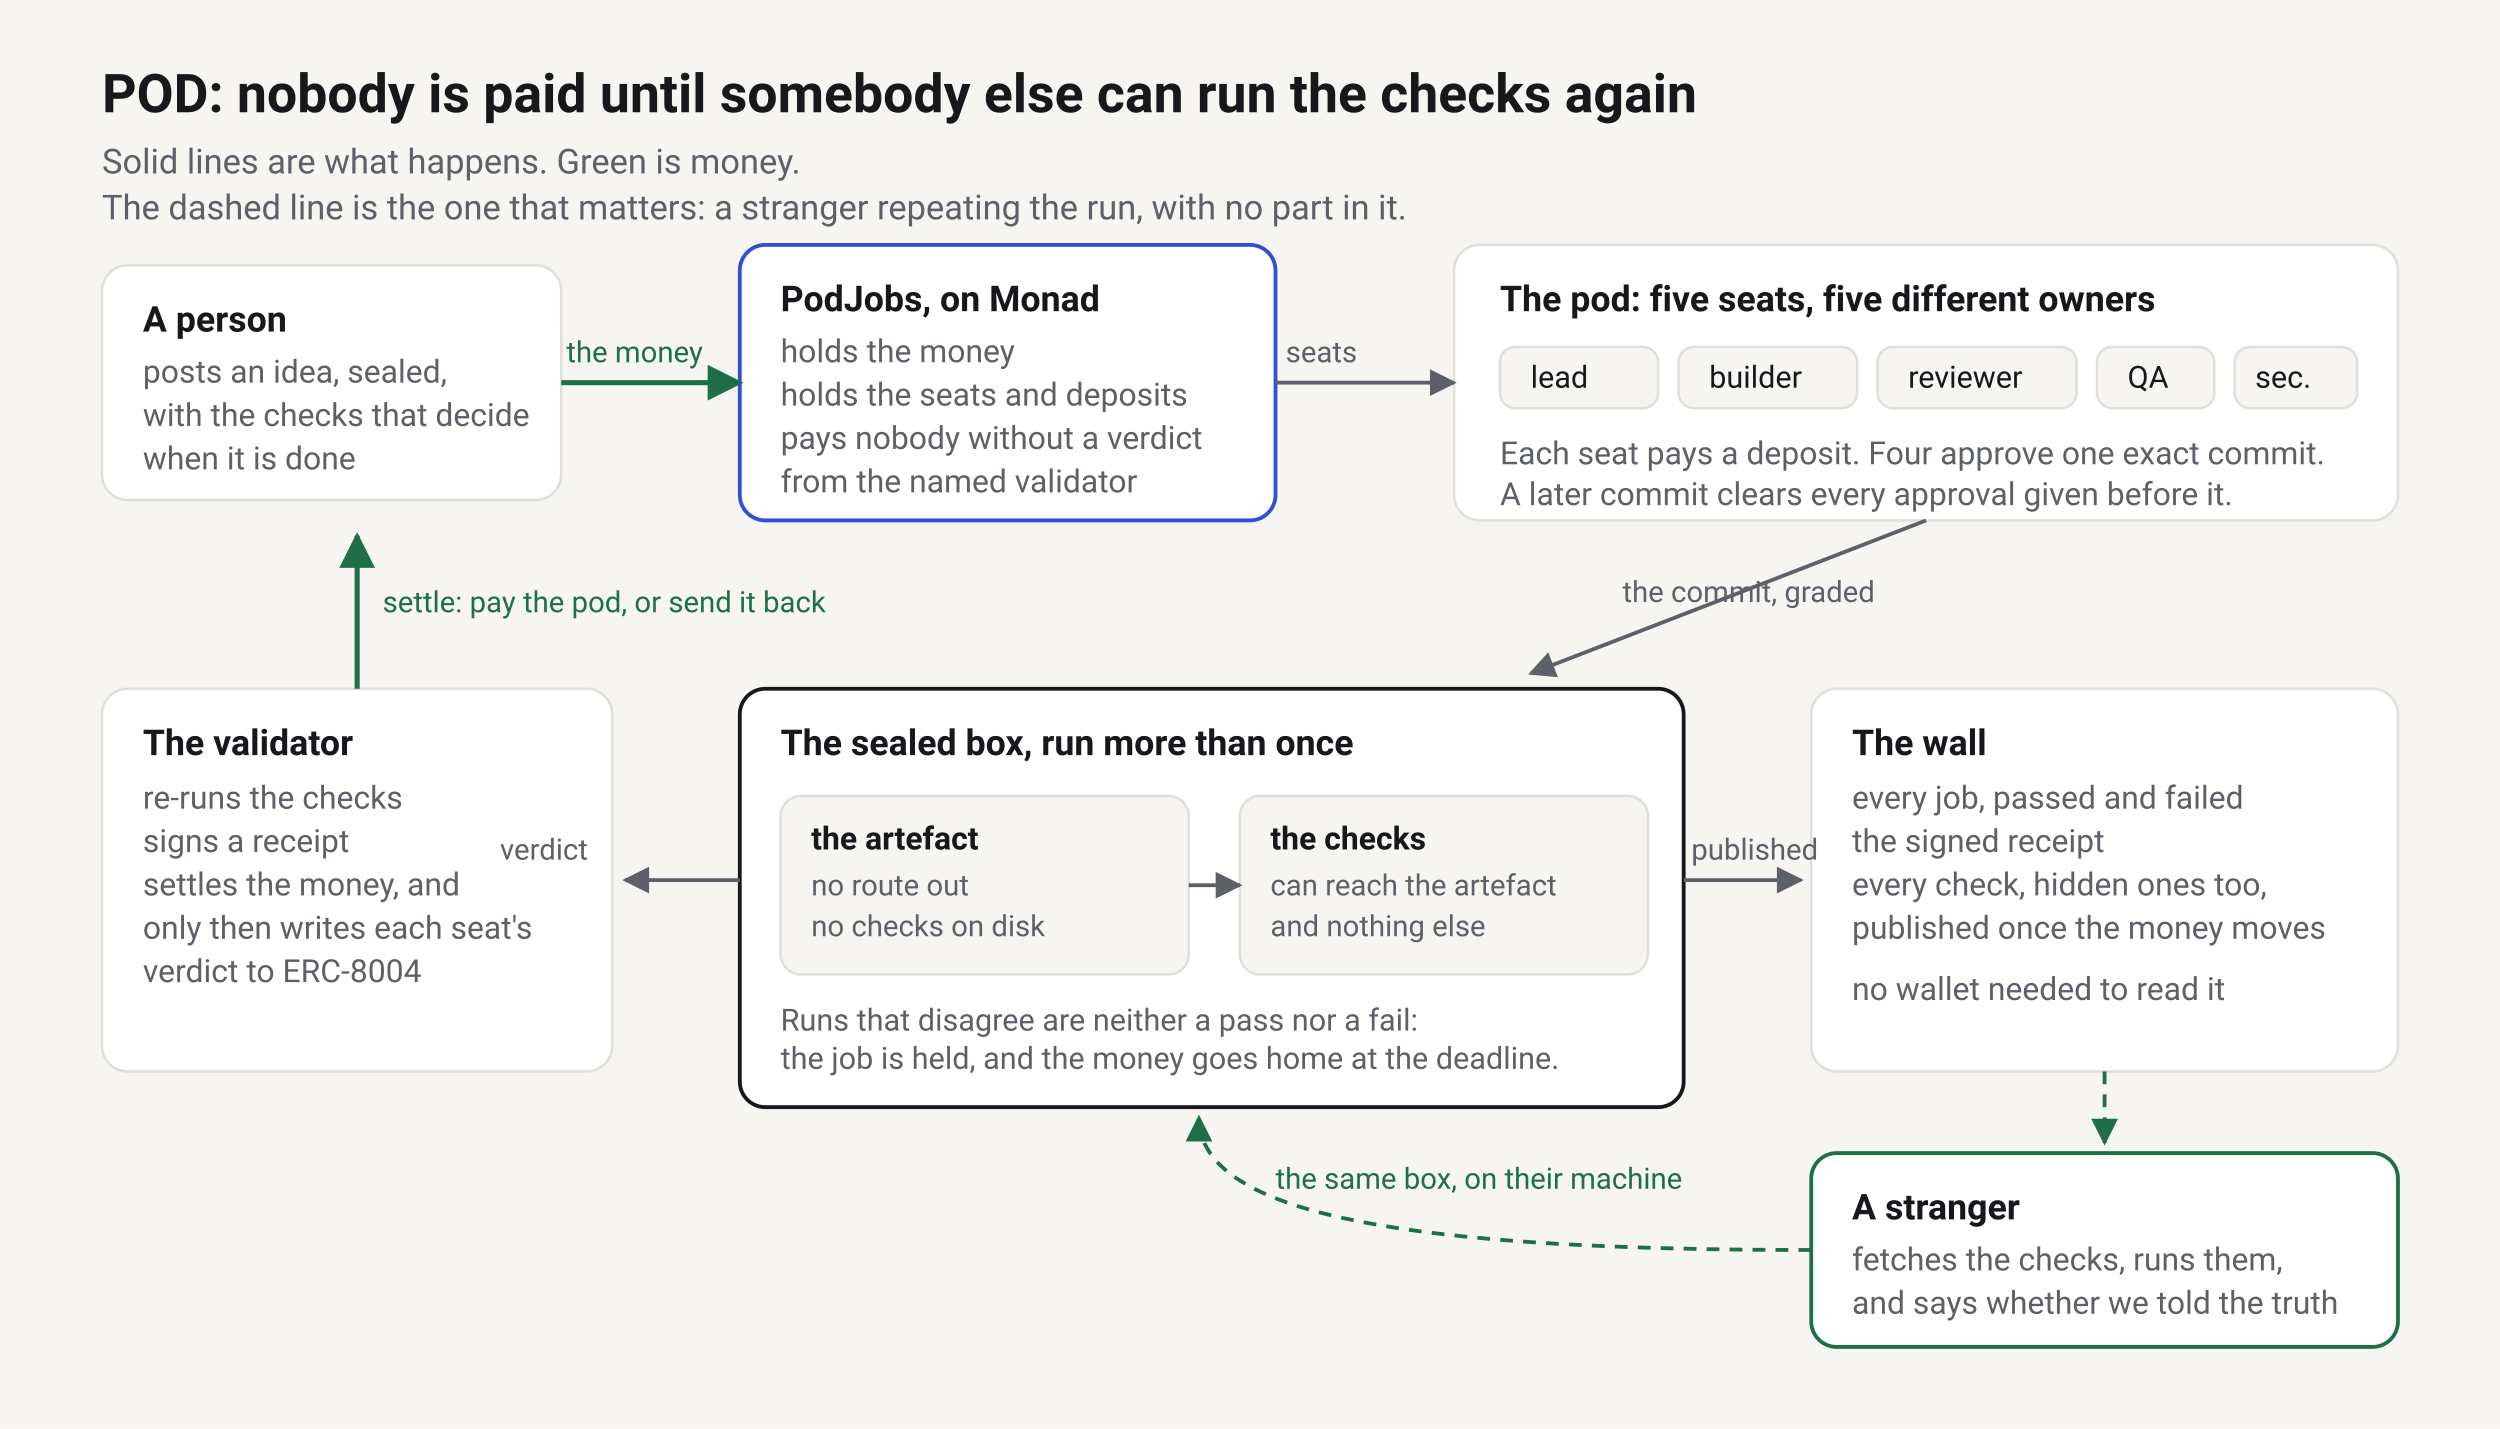
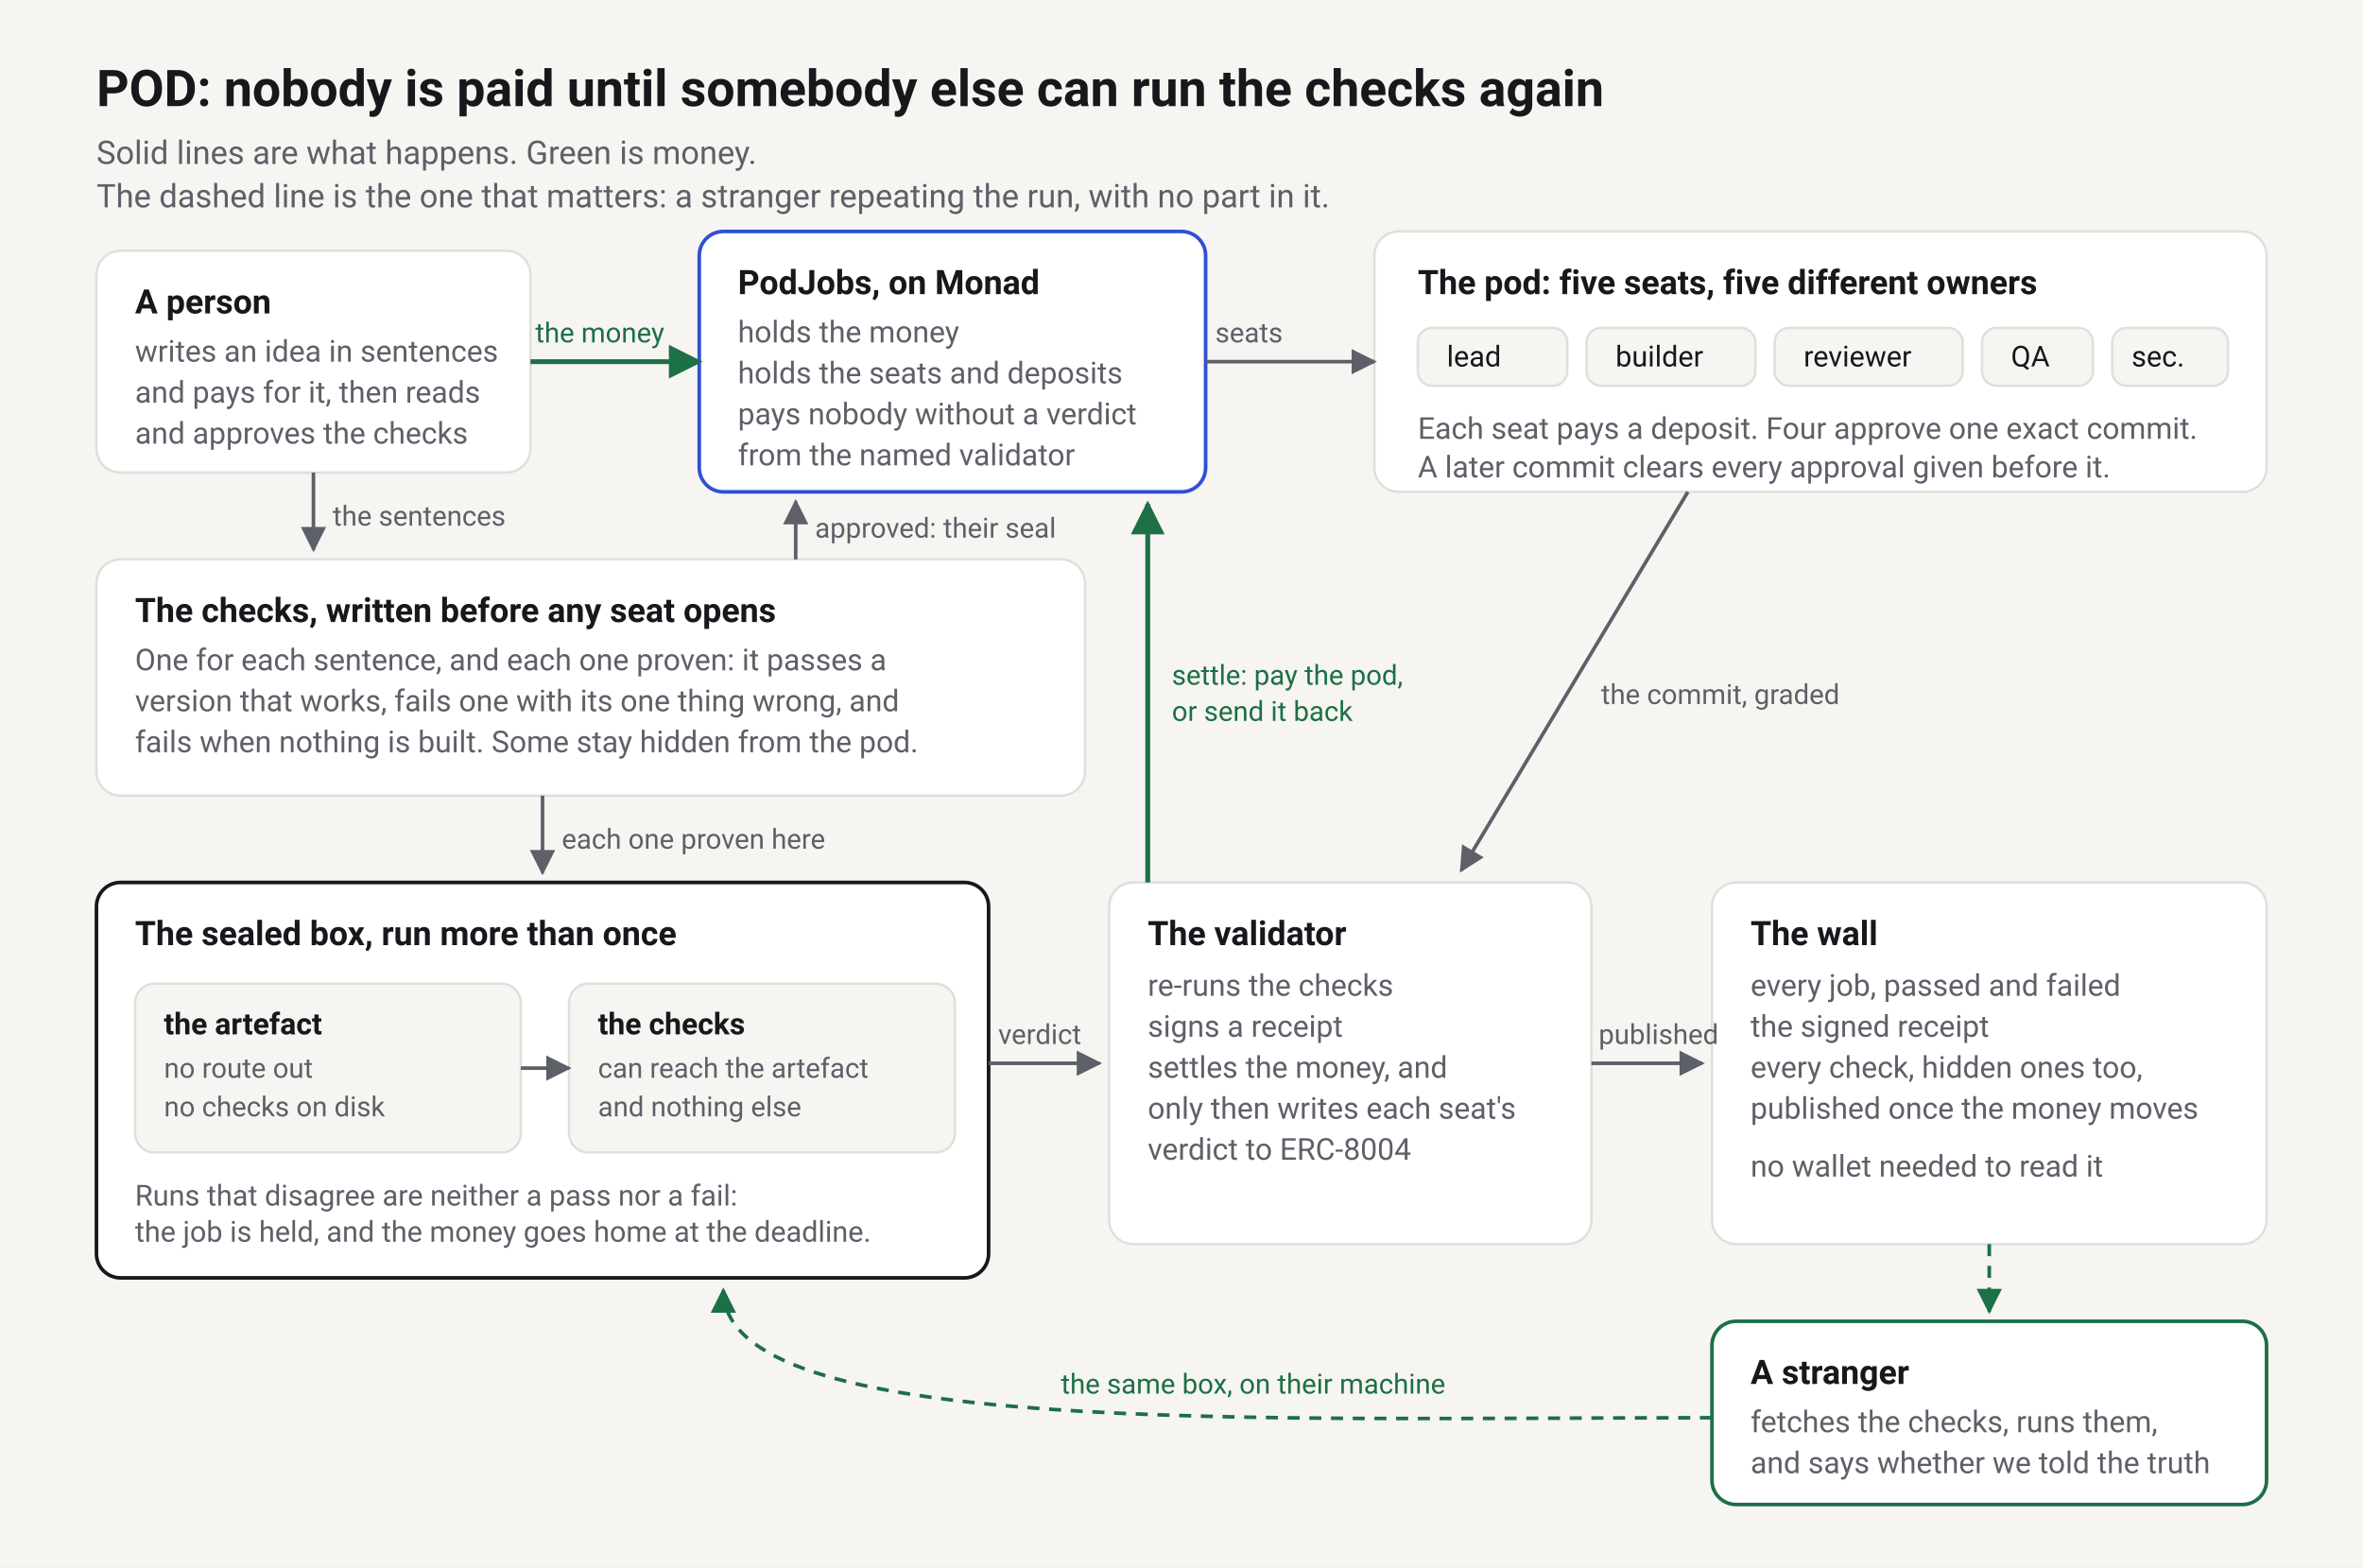
- <svg xmlns="http://www.w3.org/2000/svg" viewBox="0 0 980 560" width="980" height="560" font-family="ui-sans-serif, system-ui, -apple-system, Segoe UI, Roboto, sans-serif">
+ <svg xmlns="http://www.w3.org/2000/svg" viewBox="0 0 980 650" width="980" height="650" font-family="ui-sans-serif, system-ui, -apple-system, Segoe UI, Roboto, sans-serif">
  <defs>
    <marker id="arrow" viewBox="0 0 10 10" refX="9" refY="5" markerWidth="7" markerHeight="7" orient="auto-start-reverse">
      <path d="M 0 0 L 10 5 L 0 10 z" fill="#5d6068" />
    </marker>
    <marker id="arrowMoney" viewBox="0 0 10 10" refX="9" refY="5" markerWidth="7" markerHeight="7" orient="auto-start-reverse">
      <path d="M 0 0 L 10 5 L 0 10 z" fill="#1d6f45" />
    </marker>
  </defs>
-   <rect width="980" height="560" fill="#f6f5f2" />
+   <rect width="980" height="650" fill="#f6f5f2" />
  <text x="40" y="44" font-size="21" font-weight="700" fill="#17181c">POD: nobody is paid until somebody else can run the checks again</text>
  <text x="40" y="68" font-size="13.5" fill="#5d6068">Solid lines are what happens. Green is money.</text>
  <text x="40" y="86" font-size="13.5" fill="#5d6068">The dashed line is the one that matters: a stranger repeating the run, with no part in it.</text>
  <rect x="40" y="104" width="180" height="92" rx="10" fill="#ffffff" stroke="#e0dfda" />
  <text x="56" y="130" font-size="14" font-weight="600" fill="#17181c">A person</text>
-   <text x="56" y="150" font-size="12.5" fill="#5d6068">posts an idea, sealed,</text>
-   <text x="56" y="167" font-size="12.5" fill="#5d6068">with the checks that decide</text>
-   <text x="56" y="184" font-size="12.5" fill="#5d6068">when it is done</text>
+   <text x="56" y="150" font-size="12.5" fill="#5d6068">writes an idea in sentences</text>
+   <text x="56" y="167" font-size="12.5" fill="#5d6068">and pays for it, then reads</text>
+   <text x="56" y="184" font-size="12.5" fill="#5d6068">and approves the checks</text>
  <rect x="290" y="96" width="210" height="108" rx="10" fill="#ffffff" stroke="#2f4fd4" stroke-width="1.5" />
  <text x="306" y="122" font-size="14" font-weight="600" fill="#17181c">PodJobs, on Monad</text>
  <text x="306" y="142" font-size="12.5" fill="#5d6068">holds the money</text>
  <text x="306" y="159" font-size="12.5" fill="#5d6068">holds the seats and deposits</text>
  <text x="306" y="176" font-size="12.5" fill="#5d6068">pays nobody without a verdict</text>
  <text x="306" y="193" font-size="12.5" fill="#5d6068">from the named validator</text>
  <rect x="570" y="96" width="370" height="108" rx="10" fill="#ffffff" stroke="#e0dfda" />
  <text x="588" y="122" font-size="14" font-weight="600" fill="#17181c">The pod: five seats, five different owners</text>
  <g font-size="12" fill="#17181c">
    <rect x="588" y="136" width="62" height="24" rx="6" fill="#f6f5f2" stroke="#e0dfda" />
    <text x="600" y="152">lead</text>
    <rect x="658" y="136" width="70" height="24" rx="6" fill="#f6f5f2" stroke="#e0dfda" />
    <text x="670" y="152">builder</text>
    <rect x="736" y="136" width="78" height="24" rx="6" fill="#f6f5f2" stroke="#e0dfda" />
    <text x="748" y="152">reviewer</text>
    <rect x="822" y="136" width="46" height="24" rx="6" fill="#f6f5f2" stroke="#e0dfda" />
    <text x="834" y="152">QA</text>
    <rect x="876" y="136" width="48" height="24" rx="6" fill="#f6f5f2" stroke="#e0dfda" />
    <text x="884" y="152">sec.</text>
  </g>
  <text x="588" y="182" font-size="12.5" fill="#5d6068">Each seat pays a deposit. Four approve one exact commit.</text>
  <text x="588" y="198" font-size="12.5" fill="#5d6068">A later commit clears every approval given before it.</text>
-   <rect x="290" y="270" width="370" height="164" rx="10" fill="#ffffff" stroke="#17181c" stroke-width="1.5" />
-   <text x="306" y="296" font-size="14" font-weight="600" fill="#17181c">The sealed box, run more than once</text>
-   <rect x="306" y="312" width="160" height="70" rx="8" fill="#f6f5f2" stroke="#e0dfda" />
-   <text x="318" y="333" font-size="12.5" font-weight="600" fill="#17181c">the artefact</text>
-   <text x="318" y="351" font-size="11.5" fill="#5d6068">no route out</text>
-   <text x="318" y="367" font-size="11.5" fill="#5d6068">no checks on disk</text>
-   <rect x="486" y="312" width="160" height="70" rx="8" fill="#f6f5f2" stroke="#e0dfda" />
-   <text x="498" y="333" font-size="12.5" font-weight="600" fill="#17181c">the checks</text>
-   <text x="498" y="351" font-size="11.5" fill="#5d6068">can reach the artefact</text>
-   <text x="498" y="367" font-size="11.5" fill="#5d6068">and nothing else</text>
-   <line x1="466" y1="347" x2="486" y2="347" stroke="#5d6068" stroke-width="1.5" marker-end="url(#arrow)" />
-   <text x="306" y="404" font-size="12" fill="#5d6068">Runs that disagree are neither a pass nor a fail:</text>
-   <text x="306" y="419" font-size="12" fill="#5d6068">the job is held, and the money goes home at the deadline.</text>
-   <rect x="710" y="270" width="230" height="150" rx="10" fill="#ffffff" stroke="#e0dfda" />
-   <text x="726" y="296" font-size="14" font-weight="600" fill="#17181c">The wall</text>
-   <text x="726" y="317" font-size="12.5" fill="#5d6068">every job, passed and failed</text>
-   <text x="726" y="334" font-size="12.5" fill="#5d6068">the signed receipt</text>
-   <text x="726" y="351" font-size="12.5" fill="#5d6068">every check, hidden ones too,</text>
-   <text x="726" y="368" font-size="12.5" fill="#5d6068">published once the money moves</text>
-   <text x="726" y="392" font-size="12.5" fill="#5d6068">no wallet needed to read it</text>
-   <rect x="710" y="452" width="230" height="76" rx="10" fill="#ffffff" stroke="#1d6f45" stroke-width="1.5" />
-   <text x="726" y="478" font-size="14" font-weight="600" fill="#17181c">A stranger</text>
-   <text x="726" y="498" font-size="12.5" fill="#5d6068">fetches the checks, runs them,</text>
-   <text x="726" y="515" font-size="12.5" fill="#5d6068">and says whether we told the truth</text>
-   <rect x="40" y="270" width="200" height="150" rx="10" fill="#ffffff" stroke="#e0dfda" />
-   <text x="56" y="296" font-size="14" font-weight="600" fill="#17181c">The validator</text>
-   <text x="56" y="317" font-size="12.5" fill="#5d6068">re-runs the checks</text>
-   <text x="56" y="334" font-size="12.5" fill="#5d6068">signs a receipt</text>
-   <text x="56" y="351" font-size="12.5" fill="#5d6068">settles the money, and</text>
-   <text x="56" y="368" font-size="12.5" fill="#5d6068">only then writes each seat's</text>
-   <text x="56" y="385" font-size="12.5" fill="#5d6068">verdict to ERC-8004</text>
+   <rect x="40" y="232" width="410" height="98" rx="10" fill="#ffffff" stroke="#e0dfda" />
+   <text x="56" y="258" font-size="14" font-weight="600" fill="#17181c">The checks, written before any seat opens</text>
+   <text x="56" y="278" font-size="12.5" fill="#5d6068">One for each sentence, and each one proven: it passes a</text>
+   <text x="56" y="295" font-size="12.5" fill="#5d6068">version that works, fails one with its one thing wrong, and</text>
+   <text x="56" y="312" font-size="12.5" fill="#5d6068">fails when nothing is built. Some stay hidden from the pod.</text>
+   <rect x="40" y="366" width="370" height="164" rx="10" fill="#ffffff" stroke="#17181c" stroke-width="1.5" />
+   <text x="56" y="392" font-size="14" font-weight="600" fill="#17181c">The sealed box, run more than once</text>
+   <rect x="56" y="408" width="160" height="70" rx="8" fill="#f6f5f2" stroke="#e0dfda" />
+   <text x="68" y="429" font-size="12.5" font-weight="600" fill="#17181c">the artefact</text>
+   <text x="68" y="447" font-size="11.5" fill="#5d6068">no route out</text>
+   <text x="68" y="463" font-size="11.5" fill="#5d6068">no checks on disk</text>
+   <rect x="236" y="408" width="160" height="70" rx="8" fill="#f6f5f2" stroke="#e0dfda" />
+   <text x="248" y="429" font-size="12.5" font-weight="600" fill="#17181c">the checks</text>
+   <text x="248" y="447" font-size="11.5" fill="#5d6068">can reach the artefact</text>
+   <text x="248" y="463" font-size="11.5" fill="#5d6068">and nothing else</text>
+   <line x1="216" y1="443" x2="236" y2="443" stroke="#5d6068" stroke-width="1.5" marker-end="url(#arrow)" />
+   <text x="56" y="500" font-size="12" fill="#5d6068">Runs that disagree are neither a pass nor a fail:</text>
+   <text x="56" y="515" font-size="12" fill="#5d6068">the job is held, and the money goes home at the deadline.</text>
+   <rect x="460" y="366" width="200" height="150" rx="10" fill="#ffffff" stroke="#e0dfda" />
+   <text x="476" y="392" font-size="14" font-weight="600" fill="#17181c">The validator</text>
+   <text x="476" y="413" font-size="12.5" fill="#5d6068">re-runs the checks</text>
+   <text x="476" y="430" font-size="12.5" fill="#5d6068">signs a receipt</text>
+   <text x="476" y="447" font-size="12.5" fill="#5d6068">settles the money, and</text>
+   <text x="476" y="464" font-size="12.5" fill="#5d6068">only then writes each seat's</text>
+   <text x="476" y="481" font-size="12.5" fill="#5d6068">verdict to ERC-8004</text>
+   <rect x="710" y="366" width="230" height="150" rx="10" fill="#ffffff" stroke="#e0dfda" />
+   <text x="726" y="392" font-size="14" font-weight="600" fill="#17181c">The wall</text>
+   <text x="726" y="413" font-size="12.5" fill="#5d6068">every job, passed and failed</text>
+   <text x="726" y="430" font-size="12.5" fill="#5d6068">the signed receipt</text>
+   <text x="726" y="447" font-size="12.5" fill="#5d6068">every check, hidden ones too,</text>
+   <text x="726" y="464" font-size="12.5" fill="#5d6068">published once the money moves</text>
+   <text x="726" y="488" font-size="12.5" fill="#5d6068">no wallet needed to read it</text>
+   <rect x="710" y="548" width="230" height="76" rx="10" fill="#ffffff" stroke="#1d6f45" stroke-width="1.5" />
+   <text x="726" y="574" font-size="14" font-weight="600" fill="#17181c">A stranger</text>
+   <text x="726" y="594" font-size="12.5" fill="#5d6068">fetches the checks, runs them,</text>
+   <text x="726" y="611" font-size="12.5" fill="#5d6068">and says whether we told the truth</text>
  <line x1="220" y1="150" x2="290" y2="150" stroke="#1d6f45" stroke-width="2" marker-end="url(#arrowMoney)" />
  <text x="222" y="142" font-size="11.5" fill="#1d6f45">the money</text>
+   <line x1="130" y1="196" x2="130" y2="228" stroke="#5d6068" stroke-width="1.5" marker-end="url(#arrow)" />
+   <text x="138" y="218" font-size="11.5" fill="#5d6068">the sentences</text>
+   <line x1="330" y1="232" x2="330" y2="208" stroke="#5d6068" stroke-width="1.5" marker-end="url(#arrow)" />
+   <text x="338" y="223" font-size="11.5" fill="#5d6068">approved: their seal</text>
  <line x1="500" y1="150" x2="570" y2="150" stroke="#5d6068" stroke-width="1.5" marker-end="url(#arrow)" />
  <text x="504" y="142" font-size="11.5" fill="#5d6068">seats</text>
-   <line x1="755" y1="204" x2="600" y2="264" stroke="#5d6068" stroke-width="1.5" marker-end="url(#arrow)" />
-   <text x="636" y="236" font-size="11.5" fill="#5d6068">the commit, graded</text>
-   <line x1="290" y1="345" x2="245" y2="345" stroke="#5d6068" stroke-width="1.5" marker-end="url(#arrow)" />
-   <text x="196" y="337" font-size="11.5" fill="#5d6068">verdict</text>
-   <line x1="140" y1="270" x2="140" y2="210" stroke="#1d6f45" stroke-width="2" marker-end="url(#arrowMoney)" />
-   <text x="150" y="240" font-size="11.5" fill="#1d6f45">settle: pay the pod, or send it back</text>
-   <line x1="660" y1="345" x2="706" y2="345" stroke="#5d6068" stroke-width="1.5" marker-end="url(#arrow)" />
-   <text x="663" y="337" font-size="11.5" fill="#5d6068">published</text>
-   <line x1="825" y1="420" x2="825" y2="448" stroke="#1d6f45" stroke-width="1.5" stroke-dasharray="5 4" marker-end="url(#arrowMoney)" />
-   <path d="M 710 490 C 560 490 470 478 470 438" fill="none" stroke="#1d6f45" stroke-width="1.5" stroke-dasharray="5 4" marker-end="url(#arrowMoney)" />
-   <text x="500" y="466" font-size="11.5" fill="#1d6f45">the same box, on their machine</text>
+   <line x1="225" y1="330" x2="225" y2="362" stroke="#5d6068" stroke-width="1.5" marker-end="url(#arrow)" />
+   <text x="233" y="352" font-size="11.5" fill="#5d6068">each one proven here</text>
+   <line x1="700" y1="204" x2="606" y2="361" stroke="#5d6068" stroke-width="1.5" marker-end="url(#arrow)" />
+   <text x="664" y="292" font-size="11.5" fill="#5d6068">the commit, graded</text>
+   <line x1="476" y1="366" x2="476" y2="209" stroke="#1d6f45" stroke-width="2" marker-end="url(#arrowMoney)" />
+   <text x="486" y="284" font-size="11.5" fill="#1d6f45">settle: pay the pod,</text>
+   <text x="486" y="299" font-size="11.5" fill="#1d6f45">or send it back</text>
+   <line x1="410" y1="441" x2="456" y2="441" stroke="#5d6068" stroke-width="1.5" marker-end="url(#arrow)" />
+   <text x="414" y="433" font-size="11.5" fill="#5d6068">verdict</text>
+   <line x1="660" y1="441" x2="706" y2="441" stroke="#5d6068" stroke-width="1.5" marker-end="url(#arrow)" />
+   <text x="663" y="433" font-size="11.5" fill="#5d6068">published</text>
+   <line x1="825" y1="516" x2="825" y2="544" stroke="#1d6f45" stroke-width="1.5" stroke-dasharray="5 4" marker-end="url(#arrowMoney)" />
+   <path d="M 710 588 C 520 588 300 596 300 535" fill="none" stroke="#1d6f45" stroke-width="1.5" stroke-dasharray="5 4" marker-end="url(#arrowMoney)" />
+   <text x="440" y="578" font-size="11.5" fill="#1d6f45">the same box, on their machine</text>
</svg>
